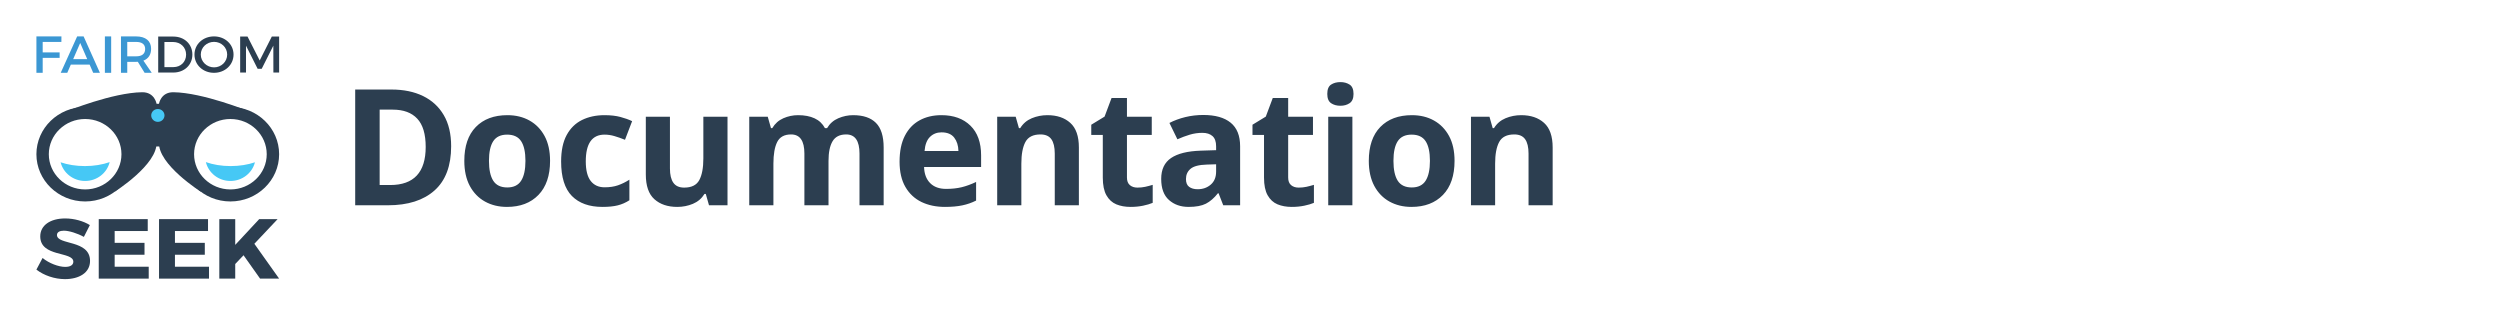
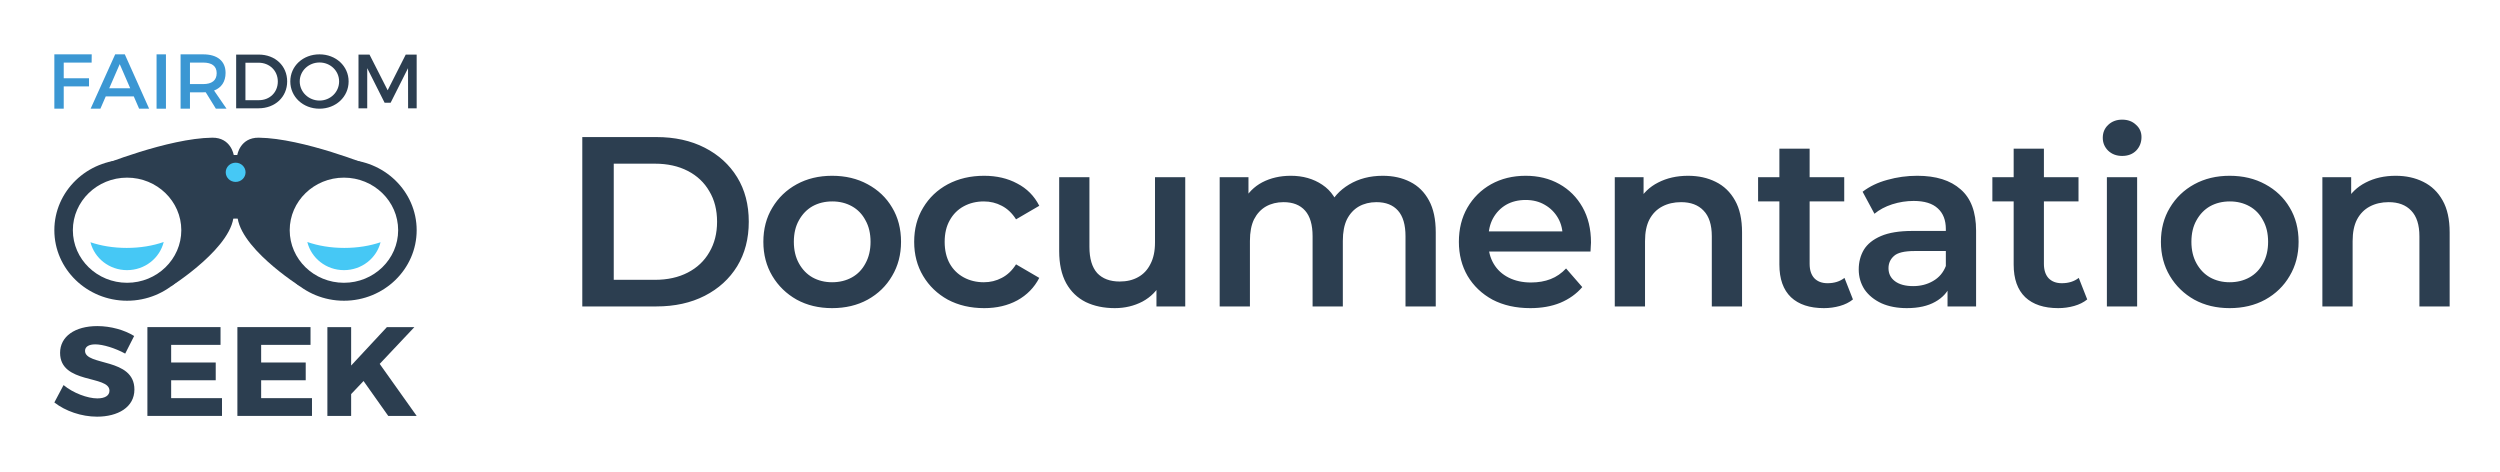
- <svg xmlns="http://www.w3.org/2000/svg" version="1.1" id="Layer_1" x="0px" y="0px" viewBox="0 0 1030 130" xml:space="preserve" width="1030" height="130">
+ <svg xmlns="http://www.w3.org/2000/svg" version="1.1" id="Layer_1" x="0px" y="0px" viewBox="0 0 690 130" xml:space="preserve" width="690" height="130">
  <defs id="defs103" />
  <g id="g88" transform="matrix(1.005348,0,0,0.9746877,-0.3476491,18.74274)">
    <g id="g70">
      <path style="fill:#2c3e50" d="m 94.766,65.926 c -11.01,0 -19.968,-8.958 -19.968,-19.968 0,-11.01 8.958,-19.968 19.968,-19.968 11.01,0 19.968,8.958 19.968,19.968 0,11.01 -8.957,19.968 -19.968,19.968 z m 0,-34.853 c -8.208,0 -14.886,6.677 -14.886,14.886 0,8.209 6.677,14.886 14.886,14.886 8.209,0 14.886,-6.677 14.886,-14.886 0,-8.209 -6.677,-14.886 -14.886,-14.886 z" id="path68" />
    </g>
    <path style="fill:#2c3e50" d="m 102.178,27.745 c 0,0 -18.665,-7.835 -30.777,-7.987 -5.166,-0.065 -5.91,4.901 -5.91,4.901 0,0 0.324,11.765 0.018,16.156 -0.658,9.44 17.246,21.058 17.246,21.058 0,0 -6.535,-18.698 -2.905,-24.929 4.078,-7.002 22.328,-9.199 22.328,-9.199 z" id="path72" />
    <path style="fill:#46c8f5" d="m 94.867,50.972 c 3.662,0 7.075,-0.591 9.954,-1.607 -1.101,4.532 -5.174,7.901 -10.044,7.901 -4.896,0 -8.988,-3.404 -10.063,-7.972 2.919,1.059 6.405,1.678 10.153,1.678 z" id="path74" />
    <path style="fill:#2c3e50" d="m 68.757,42.68 h -6.532 c -0.55,0 -1,-0.45 -1,-1 V 25.659 c 0,-0.55 0.45,-1 1,-1 h 6.532 c 0.55,0 1,0.45 1,1 V 41.68 c 0,0.55 -0.45,1 -1,1 z" id="path76" />
    <g id="g80">
      <path style="fill:#2c3e50" d="m 35.234,65.926 c -11.01,0 -19.968,-8.958 -19.968,-19.968 0,-11.01 8.957,-19.968 19.968,-19.968 11.011,0 19.968,8.958 19.968,19.968 0,11.01 -8.958,19.968 -19.968,19.968 z m 0,-34.853 c -8.208,0 -14.886,6.677 -14.886,14.886 0,8.209 6.677,14.886 14.886,14.886 8.209,0 14.886,-6.677 14.886,-14.886 0,-8.209 -6.678,-14.886 -14.886,-14.886 z" id="path78" />
    </g>
    <path style="fill:#2c3e50" d="m 27.823,27.745 c 0,0 18.665,-7.835 30.777,-7.987 5.166,-0.065 5.91,4.901 5.91,4.901 0,0 -0.324,11.765 -0.018,16.156 0.658,9.44 -17.246,21.058 -17.246,21.058 0,0 6.535,-18.698 2.905,-24.929 -4.078,-7.002 -22.328,-9.199 -22.328,-9.199 z" id="path82" />
    <path style="fill:#46c8f5" d="m 35.134,50.972 c -3.662,0 -7.075,-0.591 -9.954,-1.607 1.101,4.532 5.174,7.901 10.044,7.901 4.896,0 8.988,-3.404 10.063,-7.972 -2.92,1.059 -6.406,1.678 -10.153,1.678 z" id="path84" />
    <circle style="fill:#46c8f5" cx="65.037" cy="29.561" r="2.723" id="circle86" />
  </g>
  <g id="g98" transform="matrix(1.023405,0,0,0.9729519,-1.521854,11.89531)">
    <path style="fill:#2c3e50" d="m 37.664,83.084 -2.412,5.002 c -2.662,-1.547 -6.01,-2.627 -8.061,-2.627 -1.656,0 -2.771,0.611 -2.771,1.834 0,4.355 13.316,1.872 13.316,10.977 0,5.039 -4.463,7.701 -10.076,7.701 -4.211,0 -8.53,-1.582 -11.516,-4.031 l 2.482,-4.93 c 2.592,2.268 6.479,3.779 9.106,3.779 2.015,0 3.275,-0.755 3.275,-2.195 0,-4.463 -13.316,-1.799 -13.316,-10.725 0,-4.642 3.994,-7.593 10.041,-7.593 3.633,0.001 7.34,1.116 9.932,2.808 z" id="path90" />
    <path style="fill:#2c3e50" d="m 47.646,85.603 v 5.002 h 12.019 v 5.039 H 47.646 v 5.074 h 13.711 v 5.039 H 41.239 V 80.564 h 19.723 v 5.039 z" id="path92" />
    <path style="fill:#2c3e50" d="m 71.916,85.603 v 5.002 h 12.019 v 5.039 H 71.916 v 5.074 h 13.711 v 5.039 H 65.508 V 80.564 h 19.723 v 5.039 z" id="path94" />
    <path style="fill:#2c3e50" d="m 99.531,95.859 -3.346,3.707 v 6.19 H 89.778 V 80.564 h 6.407 V 91.47 l 9.645,-10.905 h 7.414 l -9.358,10.436 9.971,14.756 h -7.666 z" id="path96" />
  </g>
  <g id="g363" transform="matrix(1.048088,0,0,1.023548,-2.817673,-56.9258)">
    <g id="g306" transform="matrix(0.9522192,0,0,0.9522192,-25.97687,53.45516)">
      <path id="path290" d="m 47.728,19.991 v 4.442 h 6.991 v 2.308 H 47.728 V 33.05 H 45.134 V 17.66 H 55.467 l -0.021,2.33 h -7.718 z" style="fill:#3b97d3;stroke-width:1.179" />
      <path id="path292" d="M 59.343,29.576 57.87,33.05 H 55.166 L 61.958,17.66 H 64.619 L 71.347,33.05 h -2.77 l -1.473,-3.474 z m 3.87,-9.146 -2.902,6.837 h 5.804 z" style="fill:#3b97d3;stroke-width:1.179" />
      <path id="path294" d="M 73.401,33.05 V 17.66 h 2.595 V 33.05 Z" style="fill:#3b97d3;stroke-width:1.179" />
      <path id="path296" d="m 86.992,28.389 c -0.22,0.021 -0.462,0.021 -0.704,0.021 H 82.638 V 33.05 H 80.043 V 17.66 h 6.244 c 3.935,0 6.199,1.913 6.199,5.255 0,2.462 -1.143,4.199 -3.187,4.99 L 92.751,33.05 h -2.946 z m -0.704,-2.308 c 2.374,0 3.737,-1.011 3.737,-3.1 0,-2.022 -1.363,-2.989 -3.737,-2.989 h -3.651 v 6.09 z" style="fill:#3b97d3;stroke-width:1.179" />
      <g transform="matrix(1.178789,0,0,1.178789,-18.91125,1.16375)" style="fill:#2c3e50" id="g304">
        <path id="path298" d="m 102.277,14.05 c 3.873,0 6.675,2.71 6.675,6.454 0,3.725 -2.821,6.454 -6.731,6.454 H 96.984 V 14.05 Z m -3.116,10.954 h 3.171 c 2.508,0 4.426,-1.863 4.426,-4.482 0,-2.636 -1.973,-4.518 -4.518,-4.518 h -3.079 z" style="fill:#2c3e50" />
        <path id="path300" d="m 123.368,20.504 c 0,3.688 -2.986,6.546 -6.841,6.546 -3.854,0 -6.841,-2.858 -6.841,-6.546 0,-3.707 2.987,-6.51 6.841,-6.51 3.855,0 6.841,2.822 6.841,6.51 z m -11.469,0 c 0,2.563 2.121,4.592 4.648,4.592 2.527,0 4.592,-2.028 4.592,-4.592 0,-2.564 -2.065,-4.555 -4.592,-4.555 -2.546,10e-4 -4.648,1.992 -4.648,4.555 z" style="fill:#2c3e50" />
        <path id="path302" d="m 137.323,26.958 -0.018,-9.644 -4.076,8.298 h -1.42 l -4.075,-8.298 v 9.644 h -2.047 V 14.05 h 2.581 l 4.261,8.574 4.241,-8.574 h 2.563 v 12.908 z" style="fill:#2c3e50" />
      </g>
    </g>
  </g>
-   <text xml:space="preserve" style="font-style:italic;font-size:66.783px;font-family:sans-serif;-inkscape-font-specification:'sans-serif Italic';text-align:center;letter-spacing:-1.45px;text-anchor:middle;fill:#2c3e50;fill-opacity:1;stroke:none;stroke-width:23.663;stroke-linejoin:round;paint-order:markers stroke fill" x="417.841" y="84.577" id="text1">
-     <tspan id="tspan1" x="417.116" y="84.577" style="font-style:normal;font-variant:normal;font-weight:600;font-stretch:normal;font-family:Montserrat;-inkscape-font-specification:'Montserrat Semi-Bold';letter-spacing:-1.45px;fill:#2c3e50;fill-opacity:1;stroke:none;stroke-width:23.663">Documentation</tspan>
-   </text>
+   <path style="font-weight:600;font-size:66.783px;font-family:Montserrat;-inkscape-font-specification:'Montserrat Semi-Bold';text-align:center;letter-spacing:-1.45px;text-anchor:middle;fill:#2c3e50;stroke-width:23.663;stroke-linejoin:round;paint-order:markers stroke fill" d="M 160.713,84.577 V 37.829 h 20.436 q 7.613,0 13.357,2.938 5.743,2.938 8.949,8.148 3.206,5.209 3.206,12.288 0,7.012 -3.206,12.288 -3.206,5.209 -8.949,8.148 -5.743,2.938 -13.357,2.938 z m 8.682,-7.346 h 11.353 q 5.209,0 9.082,-2.003 3.873,-2.003 5.944,-5.61 2.137,-3.606 2.137,-8.415 0,-4.875 -2.137,-8.415 -2.07,-3.606 -5.944,-5.61 -3.873,-2.003 -9.082,-2.003 h -11.353 z m 60.258,7.814 q -5.476,0 -9.75,-2.337 -4.274,-2.404 -6.745,-6.545 -2.471,-4.141 -2.471,-9.416 0,-5.343 2.471,-9.416 2.471,-4.141 6.745,-6.478 4.274,-2.337 9.75,-2.337 5.543,0 9.817,2.337 4.341,2.337 6.745,6.411 2.471,4.074 2.471,9.483 0,5.276 -2.471,9.416 -2.404,4.141 -6.745,6.545 -4.274,2.337 -9.817,2.337 z m 0,-7.146 q 3.072,0 5.476,-1.336 2.404,-1.336 3.74,-3.873 1.402,-2.538 1.402,-5.944 0,-3.473 -1.402,-5.944 -1.336,-2.538 -3.74,-3.873 -2.404,-1.336 -5.409,-1.336 -3.072,0 -5.476,1.336 -2.337,1.336 -3.74,3.873 -1.402,2.471 -1.402,5.944 0,3.406 1.402,5.944 1.402,2.538 3.74,3.873 2.404,1.336 5.409,1.336 z m 41.959,7.146 q -5.61,0 -10.017,-2.337 -4.341,-2.404 -6.812,-6.545 -2.471,-4.141 -2.471,-9.416 0,-5.343 2.471,-9.416 2.471,-4.141 6.812,-6.478 4.408,-2.337 10.017,-2.337 5.209,0 9.149,2.137 4.007,2.07 6.077,6.144 l -6.411,3.74 q -1.603,-2.538 -3.94,-3.74 -2.271,-1.202 -4.942,-1.202 -3.072,0 -5.543,1.336 -2.471,1.336 -3.873,3.873 -1.402,2.471 -1.402,5.944 0,3.473 1.402,6.01 1.402,2.471 3.873,3.807 2.471,1.336 5.543,1.336 2.671,0 4.942,-1.202 2.337,-1.202 3.94,-3.74 l 6.411,3.74 q -2.07,4.007 -6.077,6.211 -3.94,2.137 -9.149,2.137 z m 36.082,0 q -4.541,0 -8.014,-1.67 -3.473,-1.736 -5.409,-5.209 -1.937,-3.539 -1.937,-8.882 V 48.915 h 8.348 v 19.234 q 0,4.808 2.137,7.213 2.204,2.337 6.211,2.337 2.938,0 5.075,-1.202 2.204,-1.202 3.406,-3.606 1.269,-2.404 1.269,-5.944 V 48.915 h 8.348 v 35.662 h -7.947 v -9.617 l 1.402,2.938 q -1.803,3.473 -5.276,5.343 -3.473,1.803 -7.613,1.803 z m 28.936,-0.467 v -35.662 h 7.947 v 9.483 l -1.402,-2.805 q 1.803,-3.473 5.209,-5.276 3.473,-1.803 7.88,-1.803 5.009,0 8.682,2.471 3.74,2.471 4.942,7.48 l -3.272,-1.135 q 1.736,-4.007 5.743,-6.411 4.007,-2.404 9.283,-2.404 4.274,0 7.546,1.67 3.339,1.67 5.209,5.142 1.87,3.406 1.87,8.815 V 84.577 H 387.919 V 65.21 q 0,-4.742 -2.07,-7.079 -2.07,-2.337 -5.944,-2.337 -2.738,0 -4.875,1.202 -2.07,1.202 -3.272,3.539 -1.135,2.337 -1.135,5.944 v 18.098 h -8.348 V 65.21 q 0,-4.742 -2.07,-7.079 -2.07,-2.337 -5.944,-2.337 -2.738,0 -4.875,1.202 -2.07,1.202 -3.272,3.539 -1.135,2.337 -1.135,5.944 v 18.098 z m 85.722,0.467 q -5.944,0 -10.418,-2.337 -4.408,-2.404 -6.879,-6.545 -2.404,-4.141 -2.404,-9.416 0,-5.343 2.337,-9.416 2.404,-4.141 6.545,-6.478 4.207,-2.337 9.55,-2.337 5.209,0 9.283,2.271 4.074,2.271 6.411,6.411 2.337,4.141 2.337,9.75 0,0.534 -0.067,1.202 0,0.668 -0.067,1.269 h -29.718 V 63.874 h 25.311 l -3.272,1.736 q 0.067,-3.072 -1.269,-5.409 -1.336,-2.337 -3.673,-3.673 -2.271,-1.336 -5.276,-1.336 -3.072,0 -5.409,1.336 -2.271,1.336 -3.606,3.74 -1.269,2.337 -1.269,5.543 v 1.336 q 0,3.206 1.469,5.677 1.469,2.471 4.141,3.807 2.671,1.336 6.144,1.336 3.005,0 5.409,-0.935 2.404,-0.935 4.274,-2.938 l 4.474,5.142 q -2.404,2.805 -6.077,4.341 -3.606,1.469 -8.281,1.469 z m 23.326,-0.467 v -35.662 h 7.947 v 9.617 l -1.402,-2.938 q 1.87,-3.406 5.409,-5.209 3.606,-1.87 8.281,-1.87 4.274,0 7.613,1.67 3.406,1.67 5.343,5.142 1.937,3.406 1.937,8.815 v 20.436 h -8.348 V 65.21 q 0,-4.742 -2.271,-7.079 -2.204,-2.337 -6.211,-2.337 -2.938,0 -5.209,1.202 -2.271,1.202 -3.539,3.606 -1.202,2.337 -1.202,5.944 v 18.031 z m 57.72,0.467 q -5.877,0 -9.082,-3.005 -3.206,-3.072 -3.206,-9.016 V 41.035 h 8.348 v 31.789 q 0,2.538 1.269,3.94 1.336,1.402 3.673,1.402 2.805,0 4.675,-1.469 l 2.337,5.944 q -1.469,1.202 -3.606,1.803 -2.137,0.601 -4.408,0.601 z M 485.233,55.593 v -6.678 h 23.775 v 6.678 z m 52.287,28.984 V 77.364 L 537.052,75.828 V 63.206 q 0,-3.673 -2.204,-5.677 -2.204,-2.07 -6.678,-2.07 -3.005,0 -5.944,0.935 -2.872,0.935 -4.875,2.605 l -3.272,-6.077 q 2.872,-2.204 6.812,-3.272 4.007,-1.135 8.281,-1.135 7.747,0 11.954,3.74 4.274,3.673 4.274,11.42 v 20.903 z m -11.22,0.467 q -4.007,0 -7.012,-1.336 -3.005,-1.402 -4.675,-3.807 -1.603,-2.471 -1.603,-5.543 0,-3.005 1.402,-5.409 1.469,-2.404 4.742,-3.807 3.272,-1.402 8.682,-1.402 h 10.351 v 5.543 h -9.75 q -4.274,0 -5.743,1.402 -1.469,1.336 -1.469,3.339 0,2.271 1.803,3.606 1.803,1.336 5.009,1.336 3.072,0 5.476,-1.402 2.471,-1.402 3.539,-4.141 l 1.402,5.009 q -1.202,3.139 -4.341,4.875 -3.072,1.736 -7.814,1.736 z m 41.759,0 q -5.877,0 -9.082,-3.005 -3.206,-3.072 -3.206,-9.016 V 41.035 h 8.348 v 31.789 q 0,2.538 1.269,3.94 1.336,1.402 3.673,1.402 2.805,0 4.675,-1.469 l 2.337,5.944 q -1.469,1.202 -3.606,1.803 -2.137,0.601 -4.408,0.601 z M 549.893,55.593 v -6.678 h 23.775 v 6.678 z m 31.608,28.984 v -35.662 h 8.348 v 35.662 z m 4.207,-41.539 q -2.337,0 -3.873,-1.469 -1.469,-1.469 -1.469,-3.539 0,-2.137 1.469,-3.539 1.536,-1.469 3.873,-1.469 2.337,0 3.807,1.402 1.536,1.336 1.536,3.406 0,2.204 -1.469,3.74 -1.469,1.469 -3.873,1.469 z m 29.671,42.007 q -5.476,0 -9.75,-2.337 -4.274,-2.404 -6.745,-6.545 -2.471,-4.141 -2.471,-9.416 0,-5.343 2.471,-9.416 2.471,-4.141 6.745,-6.478 4.274,-2.337 9.75,-2.337 5.543,0 9.817,2.337 4.341,2.337 6.745,6.411 2.471,4.074 2.471,9.483 0,5.276 -2.471,9.416 -2.404,4.141 -6.745,6.545 -4.274,2.337 -9.817,2.337 z m 0,-7.146 q 3.072,0 5.476,-1.336 2.404,-1.336 3.74,-3.873 1.402,-2.538 1.402,-5.944 0,-3.473 -1.402,-5.944 -1.336,-2.538 -3.74,-3.873 -2.404,-1.336 -5.409,-1.336 -3.072,0 -5.476,1.336 -2.337,1.336 -3.74,3.873 -1.402,2.471 -1.402,5.944 0,3.406 1.402,5.944 1.402,2.538 3.74,3.873 2.404,1.336 5.409,1.336 z m 25.597,6.678 v -35.662 h 7.947 v 9.617 l -1.402,-2.938 q 1.87,-3.406 5.409,-5.209 3.606,-1.87 8.281,-1.87 4.274,0 7.613,1.67 3.406,1.67 5.343,5.142 1.937,3.406 1.937,8.815 v 20.436 h -8.348 V 65.21 q 0,-4.742 -2.271,-7.079 -2.204,-2.337 -6.211,-2.337 -2.938,0 -5.209,1.202 -2.271,1.202 -3.539,3.606 -1.202,2.337 -1.202,5.944 v 18.031 z" id="text1" aria-label="Documentation" />
</svg>
